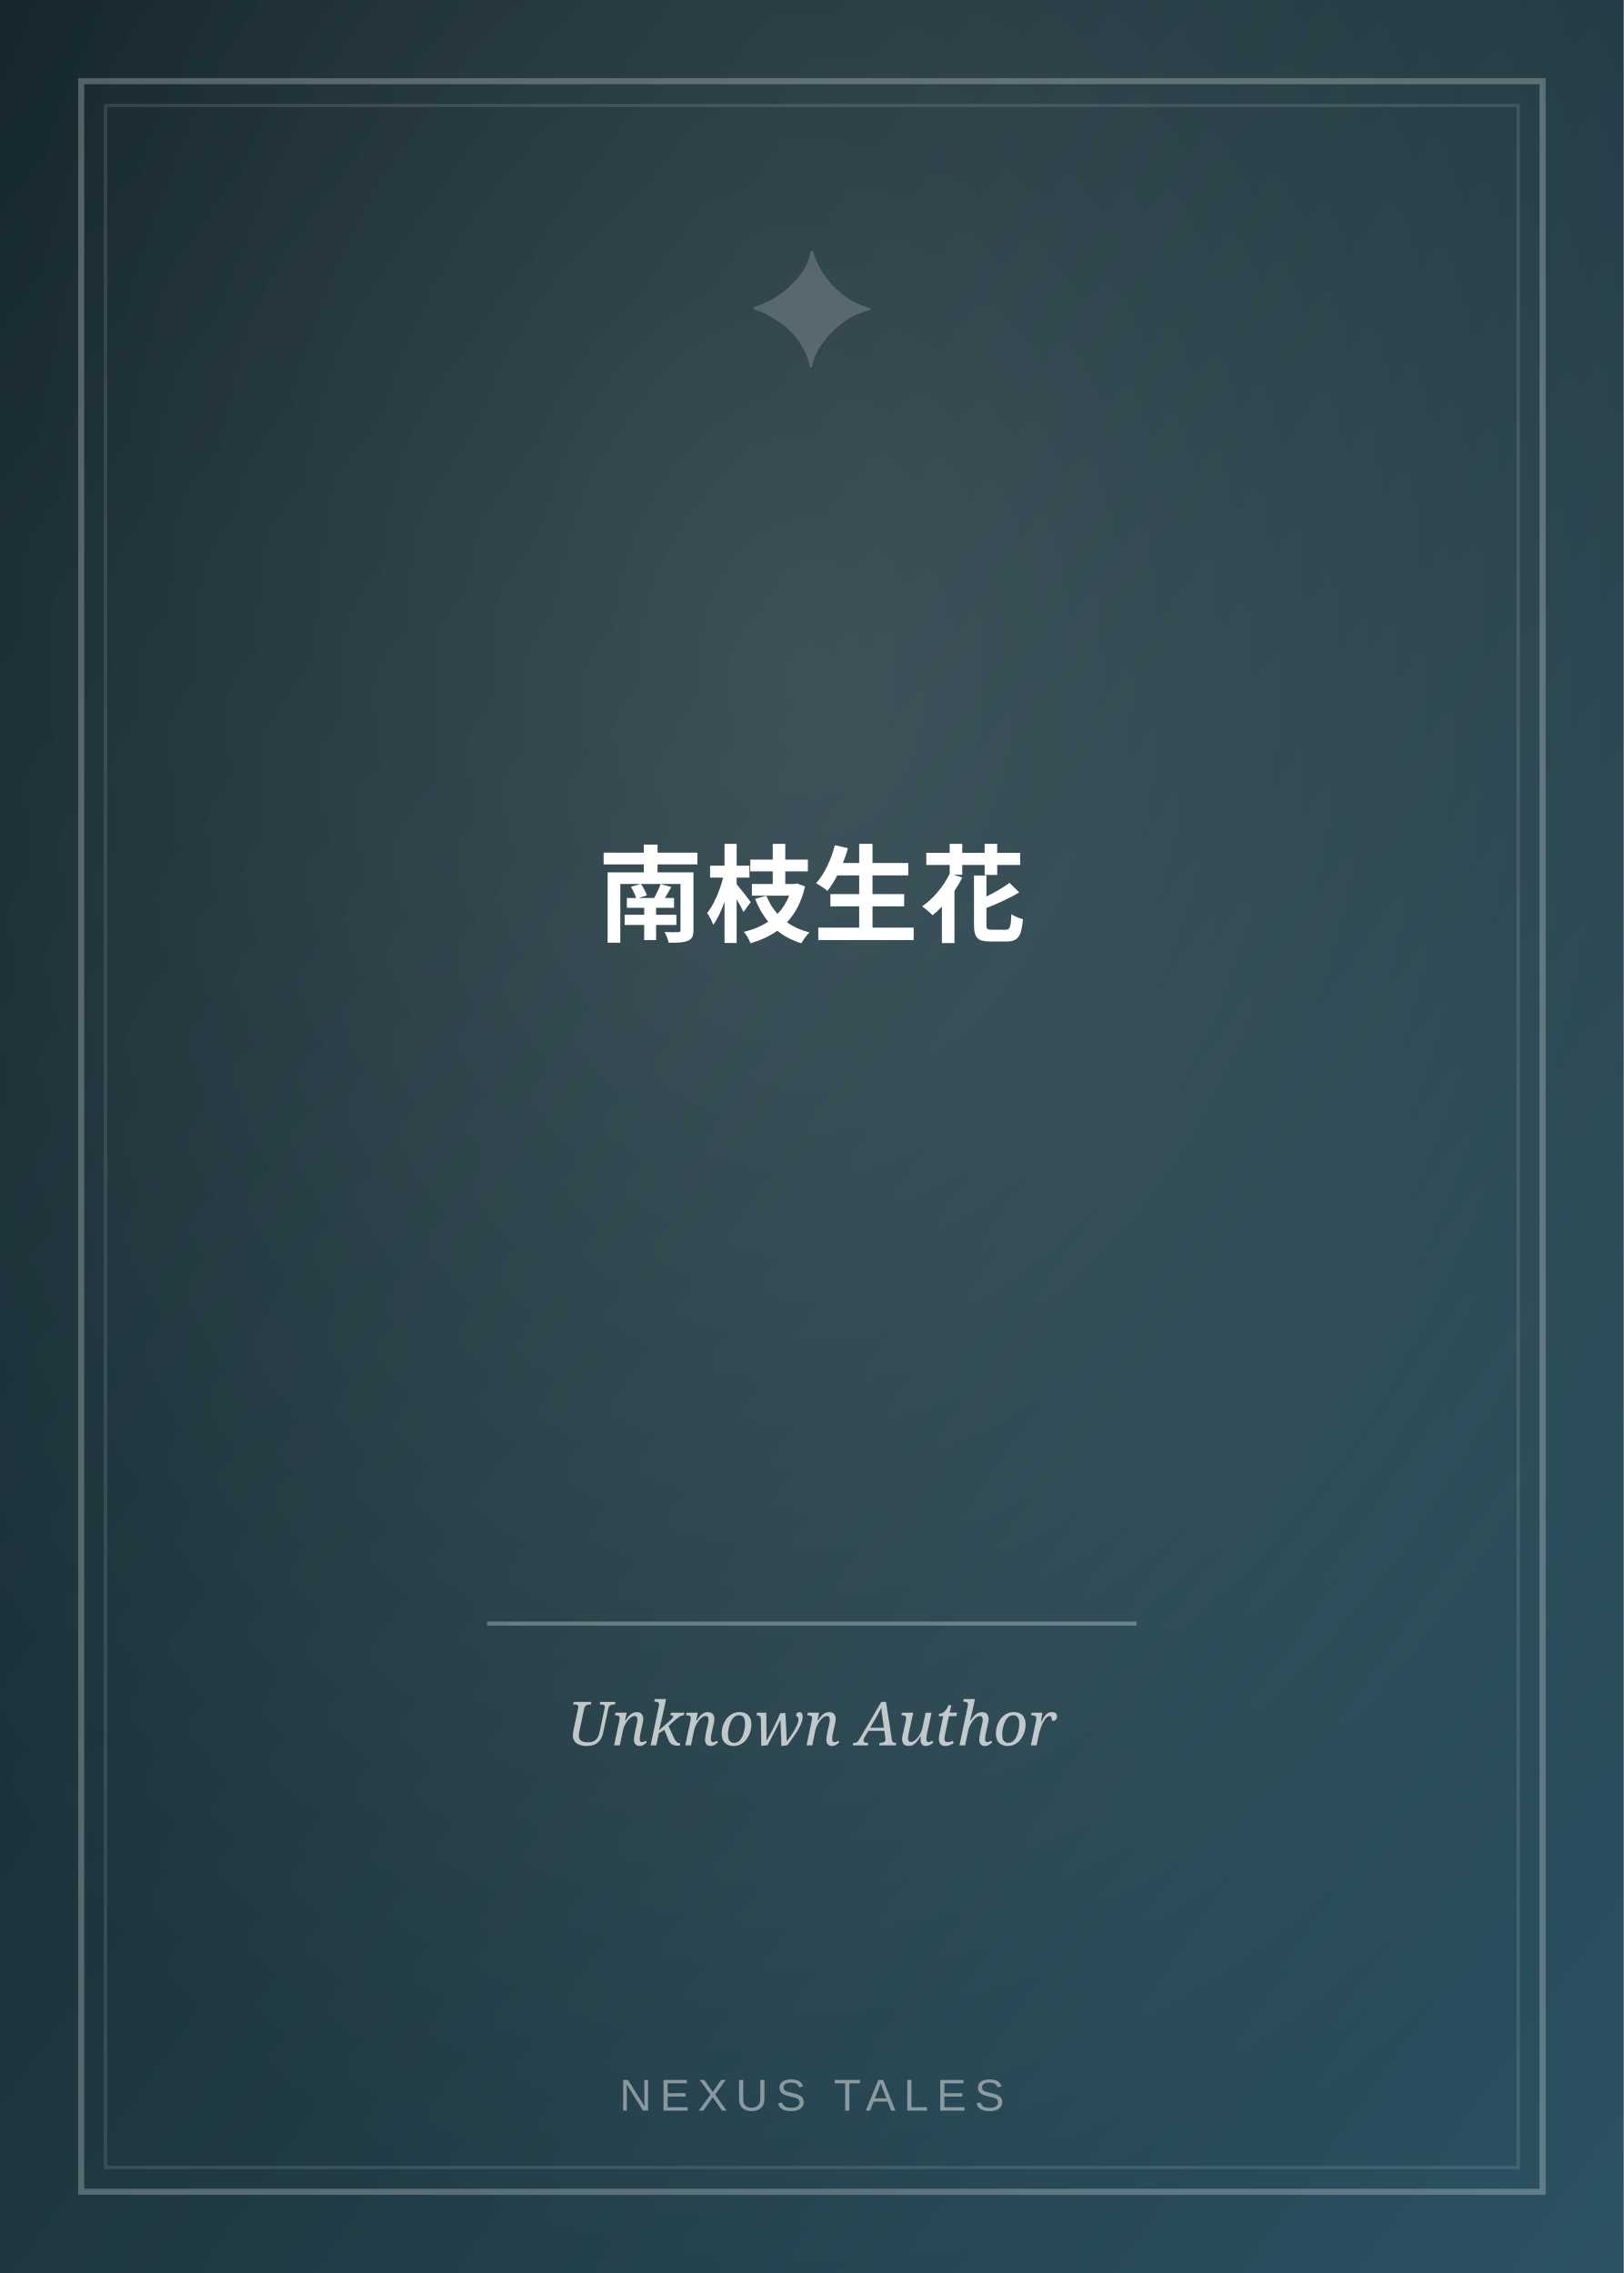
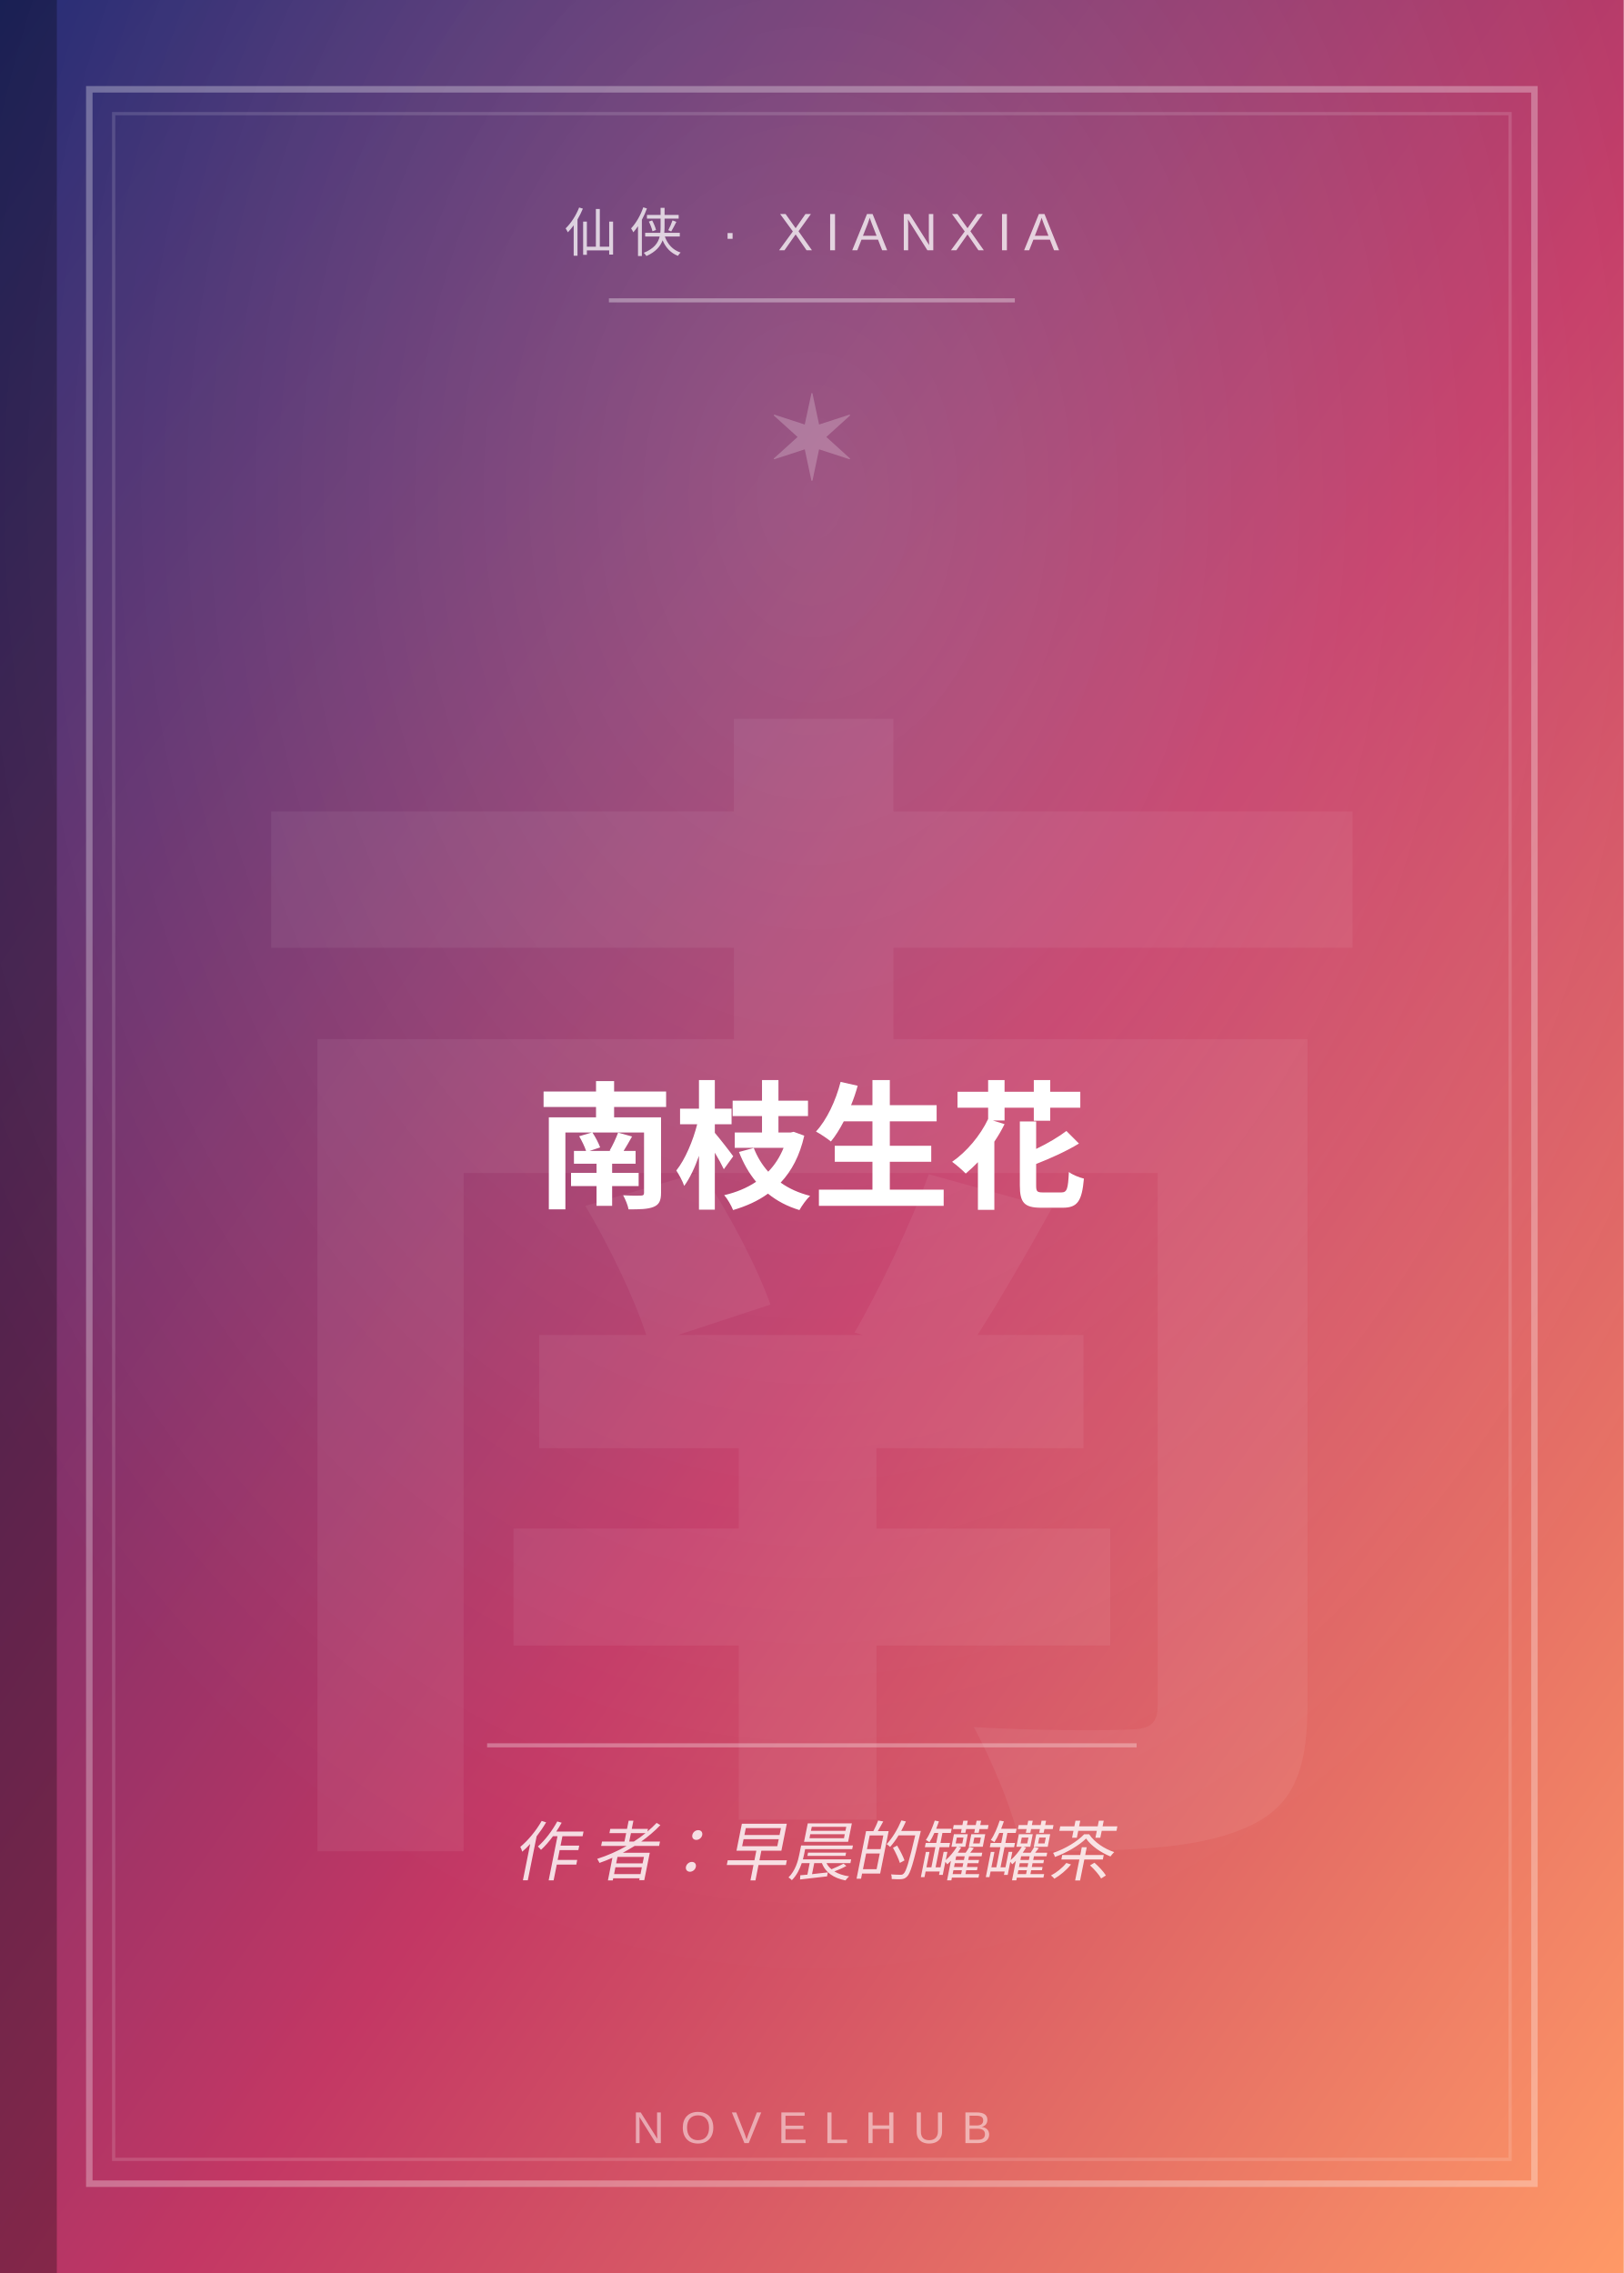
<svg xmlns="http://www.w3.org/2000/svg" width="400" height="560" viewBox="0 0 400 560">
  <defs>
    <linearGradient id="bg" x1="0%" y1="0%" x2="100%" y2="100%">
-       <stop offset="0%" style="stop-color:#0f2027" />
-       <stop offset="55%" style="stop-color:#203a43" />
-       <stop offset="100%" style="stop-color:#2c5364" />
+       <stop offset="0%" style="stop-color:#1d2671" />
+       <stop offset="55%" style="stop-color:#c33764" />
+       <stop offset="100%" style="stop-color:#ff9966" />
    </linearGradient>
-     <radialGradient id="glow" cx="50%" cy="30%" r="70%">
-       <stop offset="0%" style="stop-color:rgba(255,255,255,0.15)" />
+     <radialGradient id="glow" cx="50%" cy="22%" r="65%">
+       <stop offset="0%" style="stop-color:rgba(255,255,255,0.18)" />
      <stop offset="100%" style="stop-color:rgba(255,255,255,0)" />
    </radialGradient>
  </defs>
  <rect width="400" height="560" fill="url(#bg)" />
  <rect width="400" height="560" fill="url(#glow)" />
-   <rect x="20" y="20" width="360" height="520" fill="none" stroke="rgba(255,255,255,0.25)" stroke-width="1.5" />
-   <rect x="26" y="26" width="348" height="508" fill="none" stroke="rgba(255,255,255,0.12)" stroke-width="0.8" />
-   <text x="200" y="90" text-anchor="middle" font-size="40" fill="rgba(255,255,255,0.18)">✦</text>
-   <text x="200" y="230" text-anchor="middle" font-family="Georgia, serif" font-size="26" fill="#ffffff" font-weight="bold" letter-spacing="0.5">南枝生花</text>
-   <line x1="120" y1="400" x2="280" y2="400" stroke="rgba(255,255,255,0.3)" stroke-width="1" />
-   <text x="200" y="430" text-anchor="middle" font-family="Georgia, serif" font-size="15" fill="rgba(255,255,255,0.7)" font-style="italic">Unknown Author</text>
-   <text x="200" y="520" text-anchor="middle" font-family="Arial, sans-serif" font-size="11" fill="rgba(255,255,255,0.45)" letter-spacing="2">NEXUS TALES</text>
+   <rect x="0" y="0" width="14" height="560" fill="rgba(0,0,0,0.28)" />
+   <text x="200" y="430" text-anchor="middle" font-size="300" fill="rgba(255,255,255,0.06)" font-family="serif" font-weight="bold">南</text>
+   <rect x="22" y="22" width="356" height="516" fill="none" stroke="rgba(255,255,255,0.30)" stroke-width="1.6" />
+   <rect x="28" y="28" width="344" height="504" fill="none" stroke="rgba(255,255,255,0.14)" stroke-width="0.8" />
+   <text x="200" y="62" text-anchor="middle" font-family="Arial,sans-serif" font-size="13" fill="rgba(255,255,255,0.75)" letter-spacing="3">仙侠 · XIANXIA</text>
+   <line x1="150" y1="74" x2="250" y2="74" stroke="rgba(255,255,255,0.35)" stroke-width="1" />
+   <text x="200" y="118" text-anchor="middle" font-size="30" fill="rgba(255,255,255,0.22)">✶</text>
+   <text x="200" y="295" text-anchor="middle" font-family="'PingFang SC','Microsoft YaHei',Georgia,serif" font-size="34" fill="#ffffff" font-weight="bold" style="text-shadow:0 2px 6px rgba(0,0,0,0.45)">南枝生花</text>
+   <line x1="120" y1="430" x2="280" y2="430" stroke="rgba(255,255,255,0.30)" stroke-width="1" />
+   <text x="200" y="462" text-anchor="middle" font-family="'PingFang SC','Microsoft YaHei',Georgia,serif" font-size="16" fill="rgba(255,255,255,0.82)" font-style="italic">作 者：早晨的罐罐茶</text>
+   <text x="200" y="528" text-anchor="middle" font-family="Arial,sans-serif" font-size="11" fill="rgba(255,255,255,0.5)" letter-spacing="4">NOVELHUB</text>
</svg>
